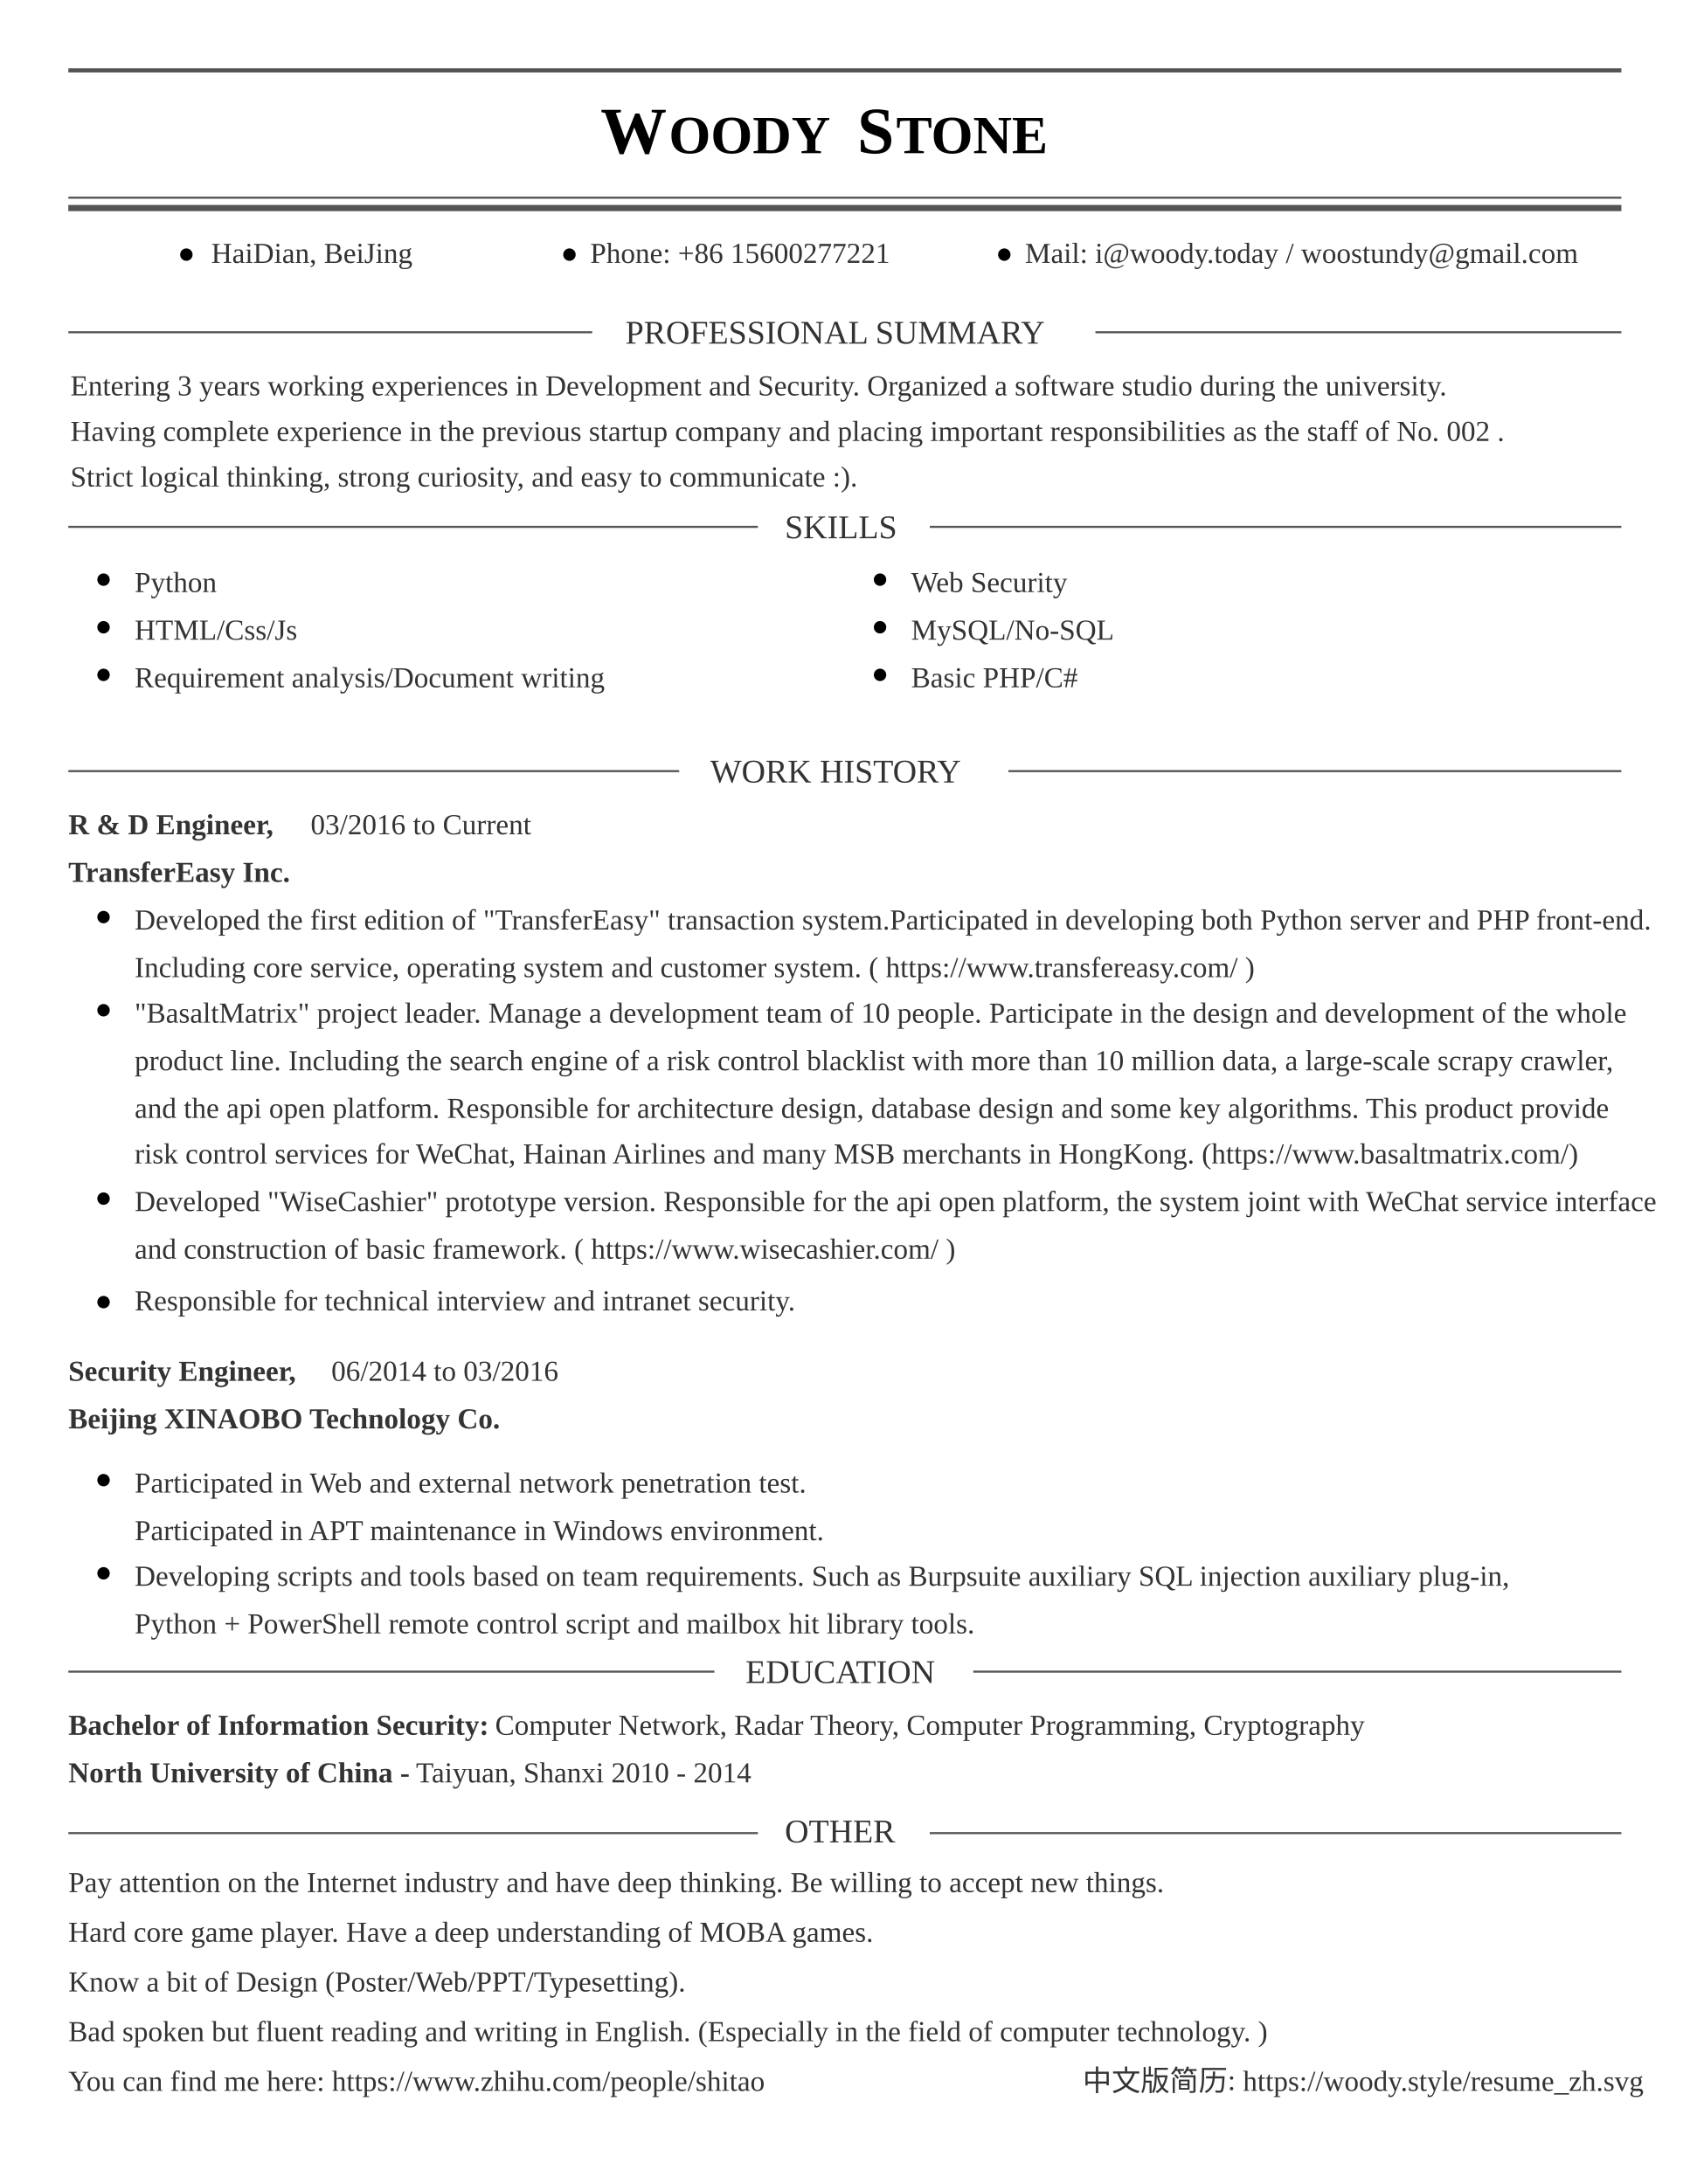
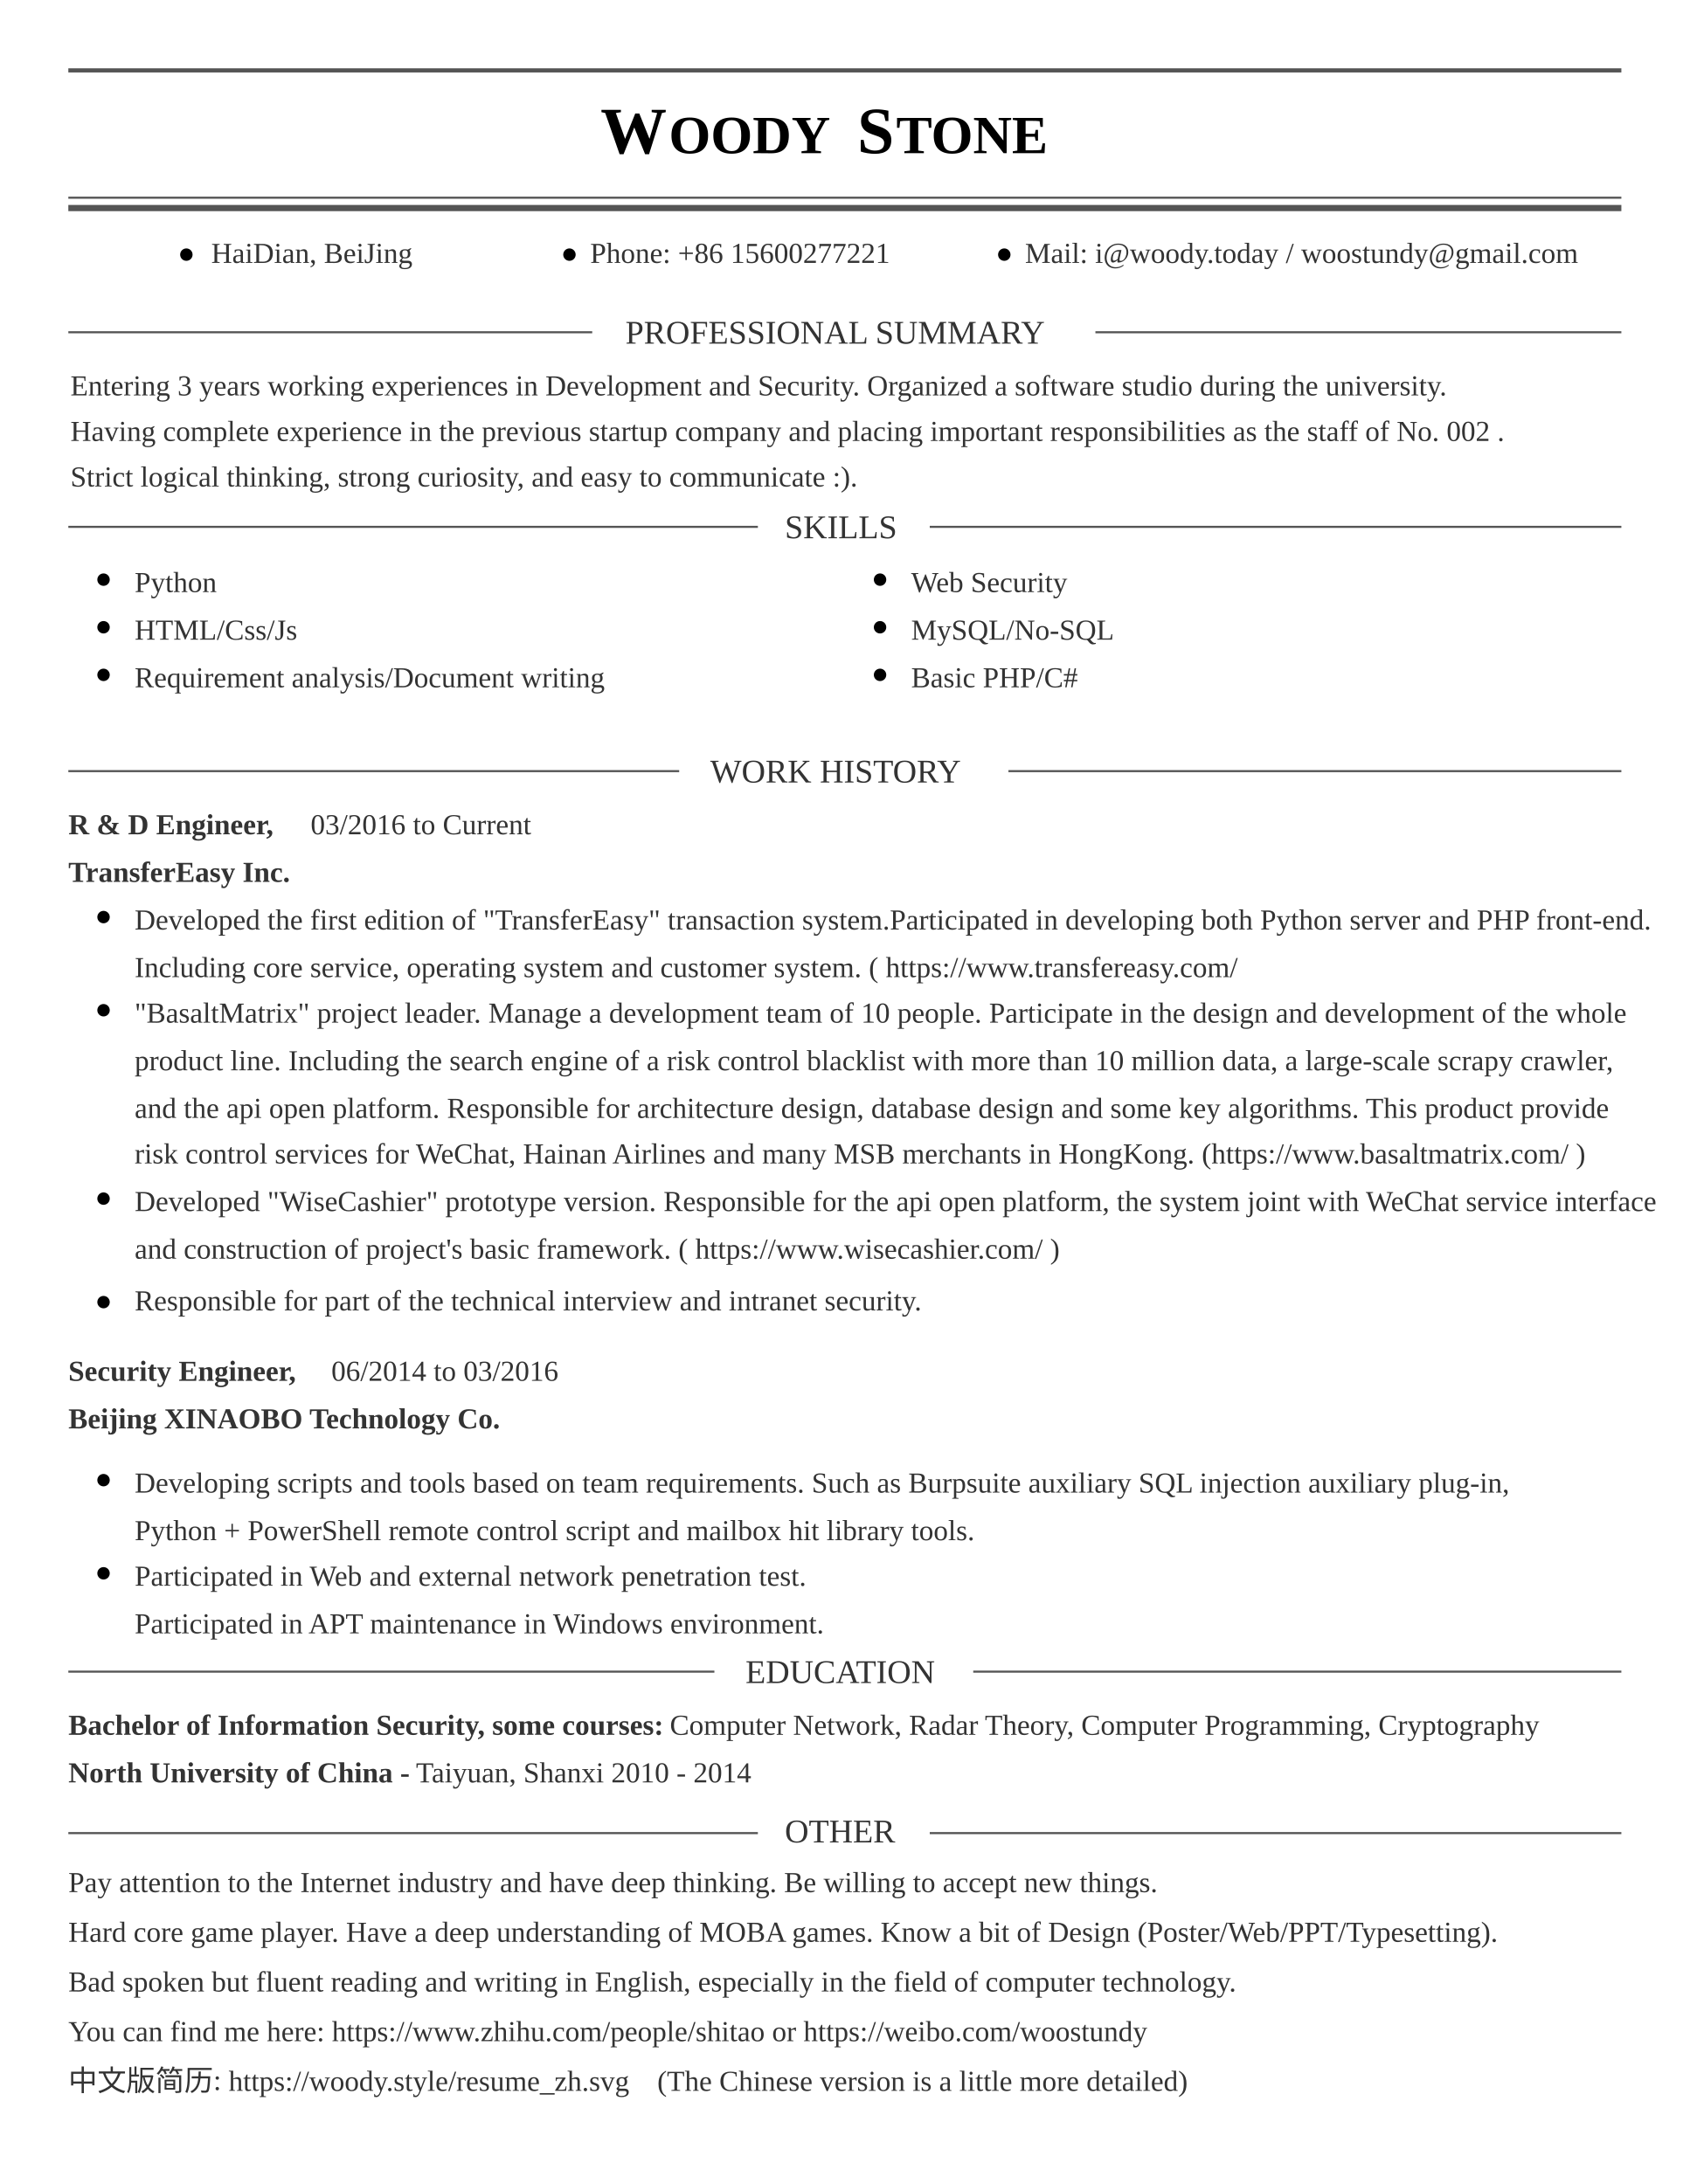
<svg xmlns="http://www.w3.org/2000/svg" version="1.1" baseProfile="full" text-rendering="geometricPrecision" width="816" height="1055" viewBox="0 0 816 1055" style="margin:0 auto;">
  <defs>
    <style>
			.h1{font-family:Times New Roman; fill:#000000; font-weight:bold; __fill:red}
			.ffi {font-family:impact, Arial;__fill:red}
			.p2 {font-family:Times New Roman; font-size:14px; fill:#333; __fill:red}
			.p2b {font-family:Times New Roman; font-size:14px; font-weight:bold; fill:#333; __fill:red}
			.h2 {font-family:Times New Roman; font-size:16px; font-variant:small-caps; fill:#333; font-weight:normal; __fill:red}
			.li-disc {fill:#000000; __fill:red}
			.light {fill:#999;}
			.text-cap {text-transform:capitalize;}
		</style>
  </defs>
  <line x1="33" y1="34" x2="783" y2="34" stroke="#545454" stroke-width="2" />
  <text x="0" y="74" class="h1">
    <tspan style="font-size:32px" dx="290">W</tspan>
    <tspan style="font-size:26px" dx="-2">OODY</tspan>
    <tspan style="font-size:32px" dx="10">S</tspan>
    <tspan style="font-size:26px" dx="-2">TONE</tspan>
  </text>
  <line x1="33" y1="95.5" x2="783" y2="95.5" stroke="#545454" stroke-width="1" />
  <line x1="33" y1="100.5" x2="783" y2="100.5" stroke="#545454" stroke-width="3" />
  <text x="25" y="127" class="p2">
    <tspan x="102">HaiDian, BeiJing</tspan>
    <tspan x="285">Phone: +86 15600277221</tspan>
    <tspan x="495">Mail: i@woody.today / woostundy@gmail.com</tspan>
  </text>
  <circle cx="90" cy="123" r="3" class="li-disc" />
  <circle cx="275" cy="123" r="3" class="li-disc" />
  <circle cx="485" cy="123" r="3" class="li-disc" />
  <line x1="33" y1="160.5" x2="286" y2="160.5" stroke="#545454" stroke-width="1" />
  <text x="302" y="166" class="h2">PROFESSIONAL SUMMARY</text>
  <line x1="529" y1="160.5" x2="783" y2="160.5" stroke="#545454" stroke-width="1" />
  <text x="34" y="192" class="p2">
    <tspan x="34" y="191">Entering 3 years working experiences in Development and Security. Organized a software studio during the university.</tspan>
    <tspan x="34" y="213">Having complete experience in the previous startup company and placing important responsibilities as the staff of No. 002 .</tspan>
    <tspan x="34" y="235">Strict logical thinking, strong curiosity, and easy to communicate :).</tspan>
  </text>
  <line x1="33" y1="254.5" x2="366" y2="254.5" stroke="#545454" stroke-width="1" />
  <text x="379" y="260" class="h2">SKILLS</text>
  <line x1="449" y1="254.5" x2="783" y2="254.5" stroke="#545454" stroke-width="1" />
  <circle cx="50" cy="280" r="3" class="li-disc" />
  <circle cx="50" cy="303" r="3" class="li-disc" />
  <circle cx="50" cy="326" r="3" class="li-disc" />
  <circle cx="425" cy="280" r="3" class="li-disc" />
  <circle cx="425" cy="303" r="3" class="li-disc" />
  <circle cx="425" cy="326" r="3" class="li-disc" />
  <text x="65" y="286" class="p2">Python </text>
  <text x="65" y="309" class="p2">HTML/Css/Js </text>
  <text x="440" y="286" class="p2">Web Security </text>
  <text x="440" y="309" class="p2">MySQL/No-SQL </text>
  <text x="65" y="332" class="p2">Requirement analysis/Document writing</text>
  <text x="440" y="332" class="p2">Basic PHP/C#</text>
  <line x1="33" y1="372.5" x2="328" y2="372.5" stroke="#545454" stroke-width="1" />
  <text x="343" y="378" class="h2">WORK HISTORY</text>
  <line x1="487" y1="372.5" x2="783" y2="372.5" stroke="#545454" stroke-width="1" />
  <text x="33" y="403" class="p2b">R &amp; D Engineer,</text>
  <text x="150" y="403" class="p2">03/2016 to Current</text>
  <text x="33" y="426" class="p2b">TransferEasy Inc.</text>
  <circle cx="50" cy="443" r="3" class="li-disc" />
  <circle cx="50" cy="488" r="3" class="li-disc" />
  <circle cx="50" cy="579" r="3" class="li-disc" />
  <circle cx="50" cy="629" r="3" class="li-disc" />
  <text x="65" y="449" class="p2">Developed the first edition of "TransferEasy" transaction system.Participated in developing both Python server and PHP front-end.</text>
-   <text x="65" y="472" class="p2">Including core service, operating system and customer system. ( https://www.transfereasy.com/ )</text>
+   <text x="65" y="472" class="p2">Including core service, operating system and customer system. ( <a href="https://www.transfereasy.com/" target="_blank">https://www.transfereasy.com/ </a>
+   </text>
  <text x="65" y="494" class="p2">"BasaltMatrix" project leader.  Manage a development team of 10 people. Participate in the design and development of the whole </text>
  <text x="65" y="517" class="p2">product line. Including the search engine of a risk control blacklist with more than 10 million data, a large-scale scrapy crawler, </text>
  <text x="65" y="540" class="p2">and the api open platform. Responsible for architecture design, database design and some key algorithms. This product provide </text>
-   <text x="65" y="562" class="p2">risk control services for WeChat, Hainan Airlines and many MSB merchants in HongKong. (https://www.basaltmatrix.com/)</text>
+   <text x="65" y="562" class="p2">risk control services for WeChat, Hainan Airlines and many MSB merchants in HongKong. (<a href="https://www.basaltmatrix.com/" target="_blank">https://www.basaltmatrix.com/</a> )</text>
  <text x="65" y="585" class="p2">Developed "WiseCashier" prototype version. Responsible for the api open platform, the system joint with WeChat service interface</text>
-   <text x="65" y="608" class="p2">and construction of basic framework. ( https://www.wisecashier.com/ )</text>
-   <text x="65" y="633" class="p2">Responsible for technical interview and intranet security.</text>
+   <text x="65" y="608" class="p2">and construction of project's basic framework. ( <a href="https://www.wisecashier.com/" target="_blank">https://www.wisecashier.com/ )</a>
+   </text>
+   <text x="65" y="633" class="p2">Responsible for part of the technical interview and intranet security.</text>
  <text x="33" y="667" class="p2b">Security Engineer,</text>
  <text x="160" y="667" class="p2">06/2014 to 03/2016</text>
  <text x="33" y="690" class="p2b">Beijing XINAOBO Technology Co.</text>
-   <text x="65" y="721" class="p2">Participated in Web and external network penetration test.</text>
-   <text x="65" y="744" class="p2">Participated in APT maintenance in Windows environment. </text>
-   <text x="65" y="766" class="p2">Developing scripts and tools based on team requirements. Such as Burpsuite auxiliary SQL injection auxiliary plug-in, </text>
-   <text x="65" y="789" class="p2">Python + PowerShell remote control script and mailbox hit library tools.
- </text>
+   <text x="65" y="721" class="p2">Developing scripts and tools based on team requirements. Such as Burpsuite auxiliary SQL injection auxiliary plug-in, </text>
+   <text x="65" y="744" class="p2">Python + PowerShell remote control script and mailbox hit library tools.</text>
+   <text x="65" y="766" class="p2">Participated in Web and external network penetration test.</text>
+   <text x="65" y="789" class="p2">Participated in APT maintenance in Windows environment. </text>
  <circle cx="50" cy="715" r="3" class="li-disc" />
  <circle cx="50" cy="760" r="3" class="li-disc" />
  <line x1="33" y1="807.5" x2="345" y2="807.5" stroke="#545454" stroke-width="1" />
  <text x="360" y="813" class="h2">EDUCATION</text>
  <line x1="470" y1="807.5" x2="783" y2="807.5" stroke="#545454" stroke-width="1" />
  <text x="33" y="838" class="text-cap">
-     <tspan x="33" y="838" class="p2b">Bachelor of Information Security:</tspan>
+     <tspan x="33" y="838" class="p2b">Bachelor of Information Security, some courses:</tspan>
    <tspan dx="0" dy="0" class="p2">Computer Network, Radar Theory, Computer Programming, Cryptography</tspan>
  </text>
  <text x="33" y="861" class="text-cap">
    <tspan x="33" y="861" class="p2b">North University of China -</tspan>
    <tspan dx="0" dy="0" class="p2">Taiyuan, Shanxi 2010 - 2014</tspan>
  </text>
  <line x1="33" y1="885.5" x2="366" y2="885.5" stroke="#545454" stroke-width="1" />
  <text x="379" y="890" class="h2">OTHER</text>
  <line x1="449" y1="885.5" x2="783" y2="885.5" stroke="#545454" stroke-width="1" />
-   <text x="33" y="914" class="p2">Pay attention on the Internet industry and have deep thinking. Be willing to accept new things.</text>
-   <text x="33" y="938" class="p2">Hard core game player. Have a deep understanding of MOBA games.</text>
-   <text x="33" y="962" class="p2">Know a bit of Design (Poster/Web/PPT/Typesetting).</text>
-   <text x="33" y="986" class="p2">Bad spoken but fluent reading and writing in English. (Especially in the field of computer technology. )</text>
+   <text x="33" y="914" class="p2">Pay attention to the Internet industry and have deep thinking. Be willing to accept new things.</text>
+   <text x="33" y="938" class="p2">Hard core game player. Have a deep understanding of MOBA games. Know a bit of Design (Poster/Web/PPT/Typesetting).</text>
+   <text x="33" y="962" class="p2">Bad spoken but fluent reading and writing in English, especially in the field of computer technology.</text>
+   <text x="33" y="986" class="p2">You can find me here:
+ 	<a href="https://www.zhihu.com/people/shitao" target="_blank">https://www.zhihu.com/people/shitao </a>
+     <a href="https://weibo.com/woostundy" target="_blank"> or https://weibo.com/woostundy</a>
+   </text>
  <text x="33" y="1010" class="p2">
-     <tspan dx="0" dy="0" class="p2">You can find me here:</tspan>
-     <a href="https://www.zhihu.com/people/shitao" target="_blank">https://www.zhihu.com/people/shitao</a>
-     <tspan dx="150">中文版简历: <a href="https://woody.style/resume_zh.svg">https://woody.style/resume_zh.svg</a>
+     <tspan dx="0">中文版简历: <a href="https://woody.style/resume_zh.svg">https://woody.style/resume_zh.svg</a>
    </tspan>
+     <tspan dx="10" dy="0" class="p2">(The Chinese version is a little more detailed)</tspan>
  </text>
</svg>
